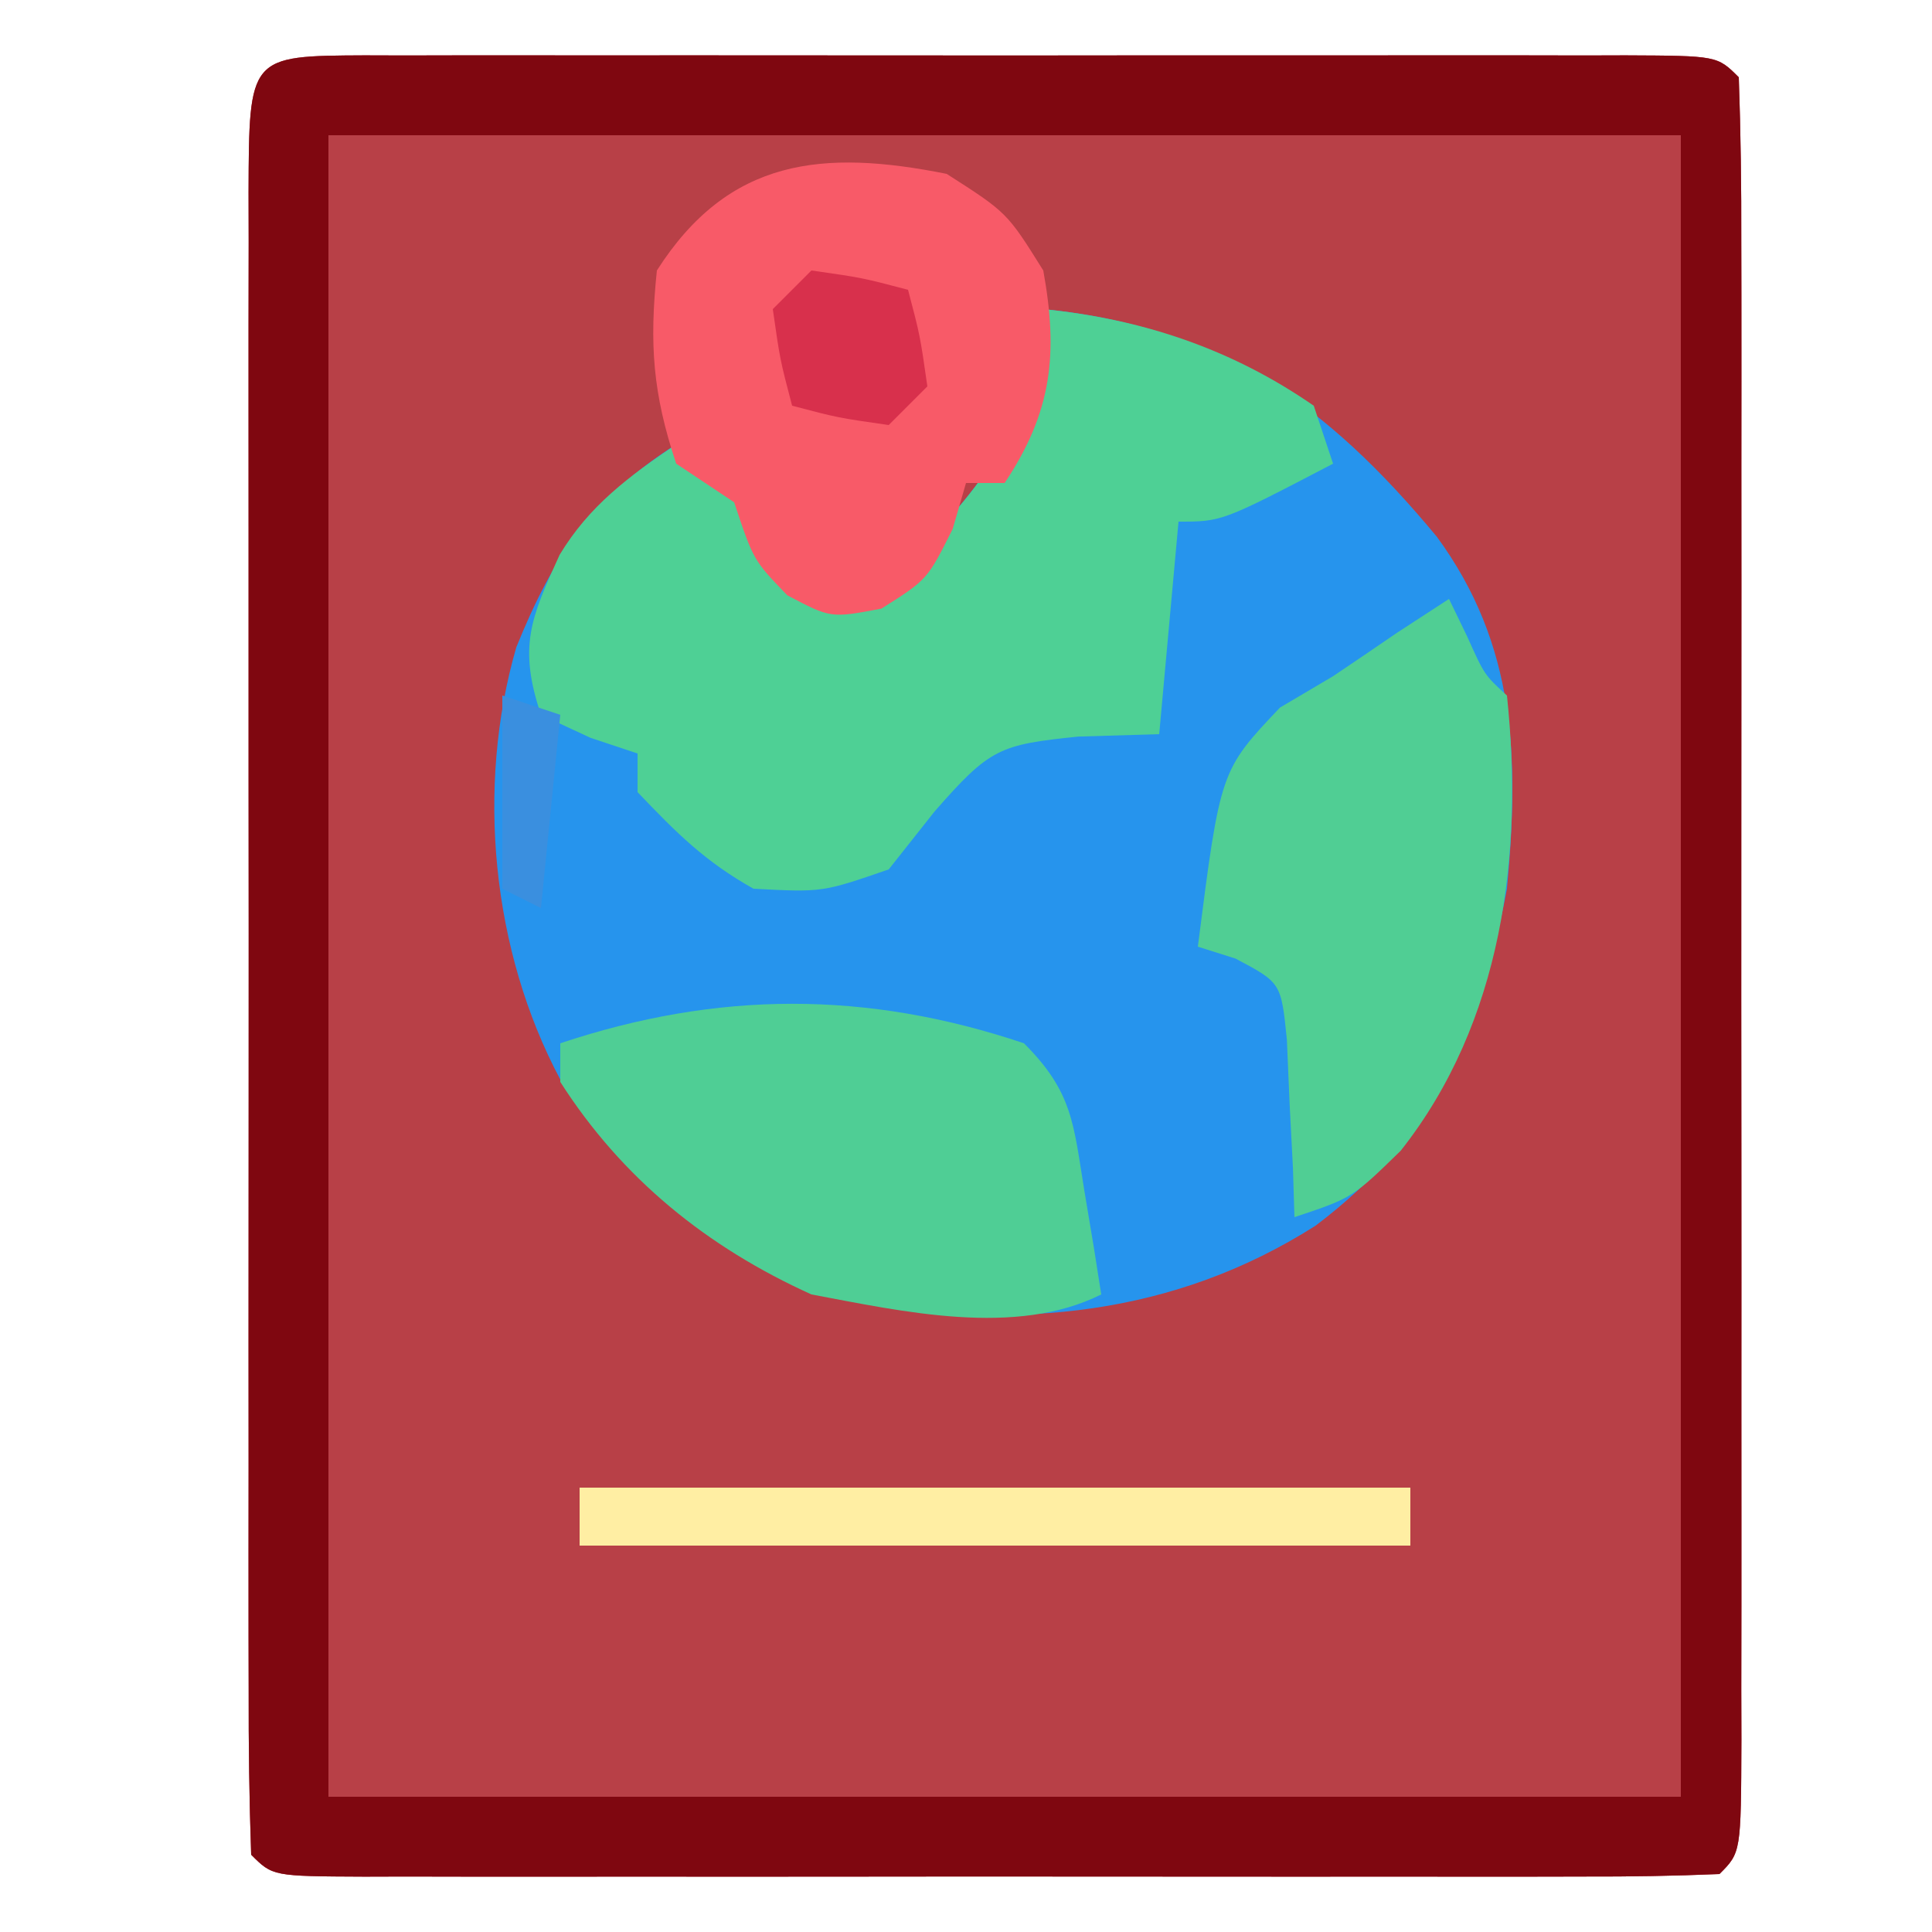
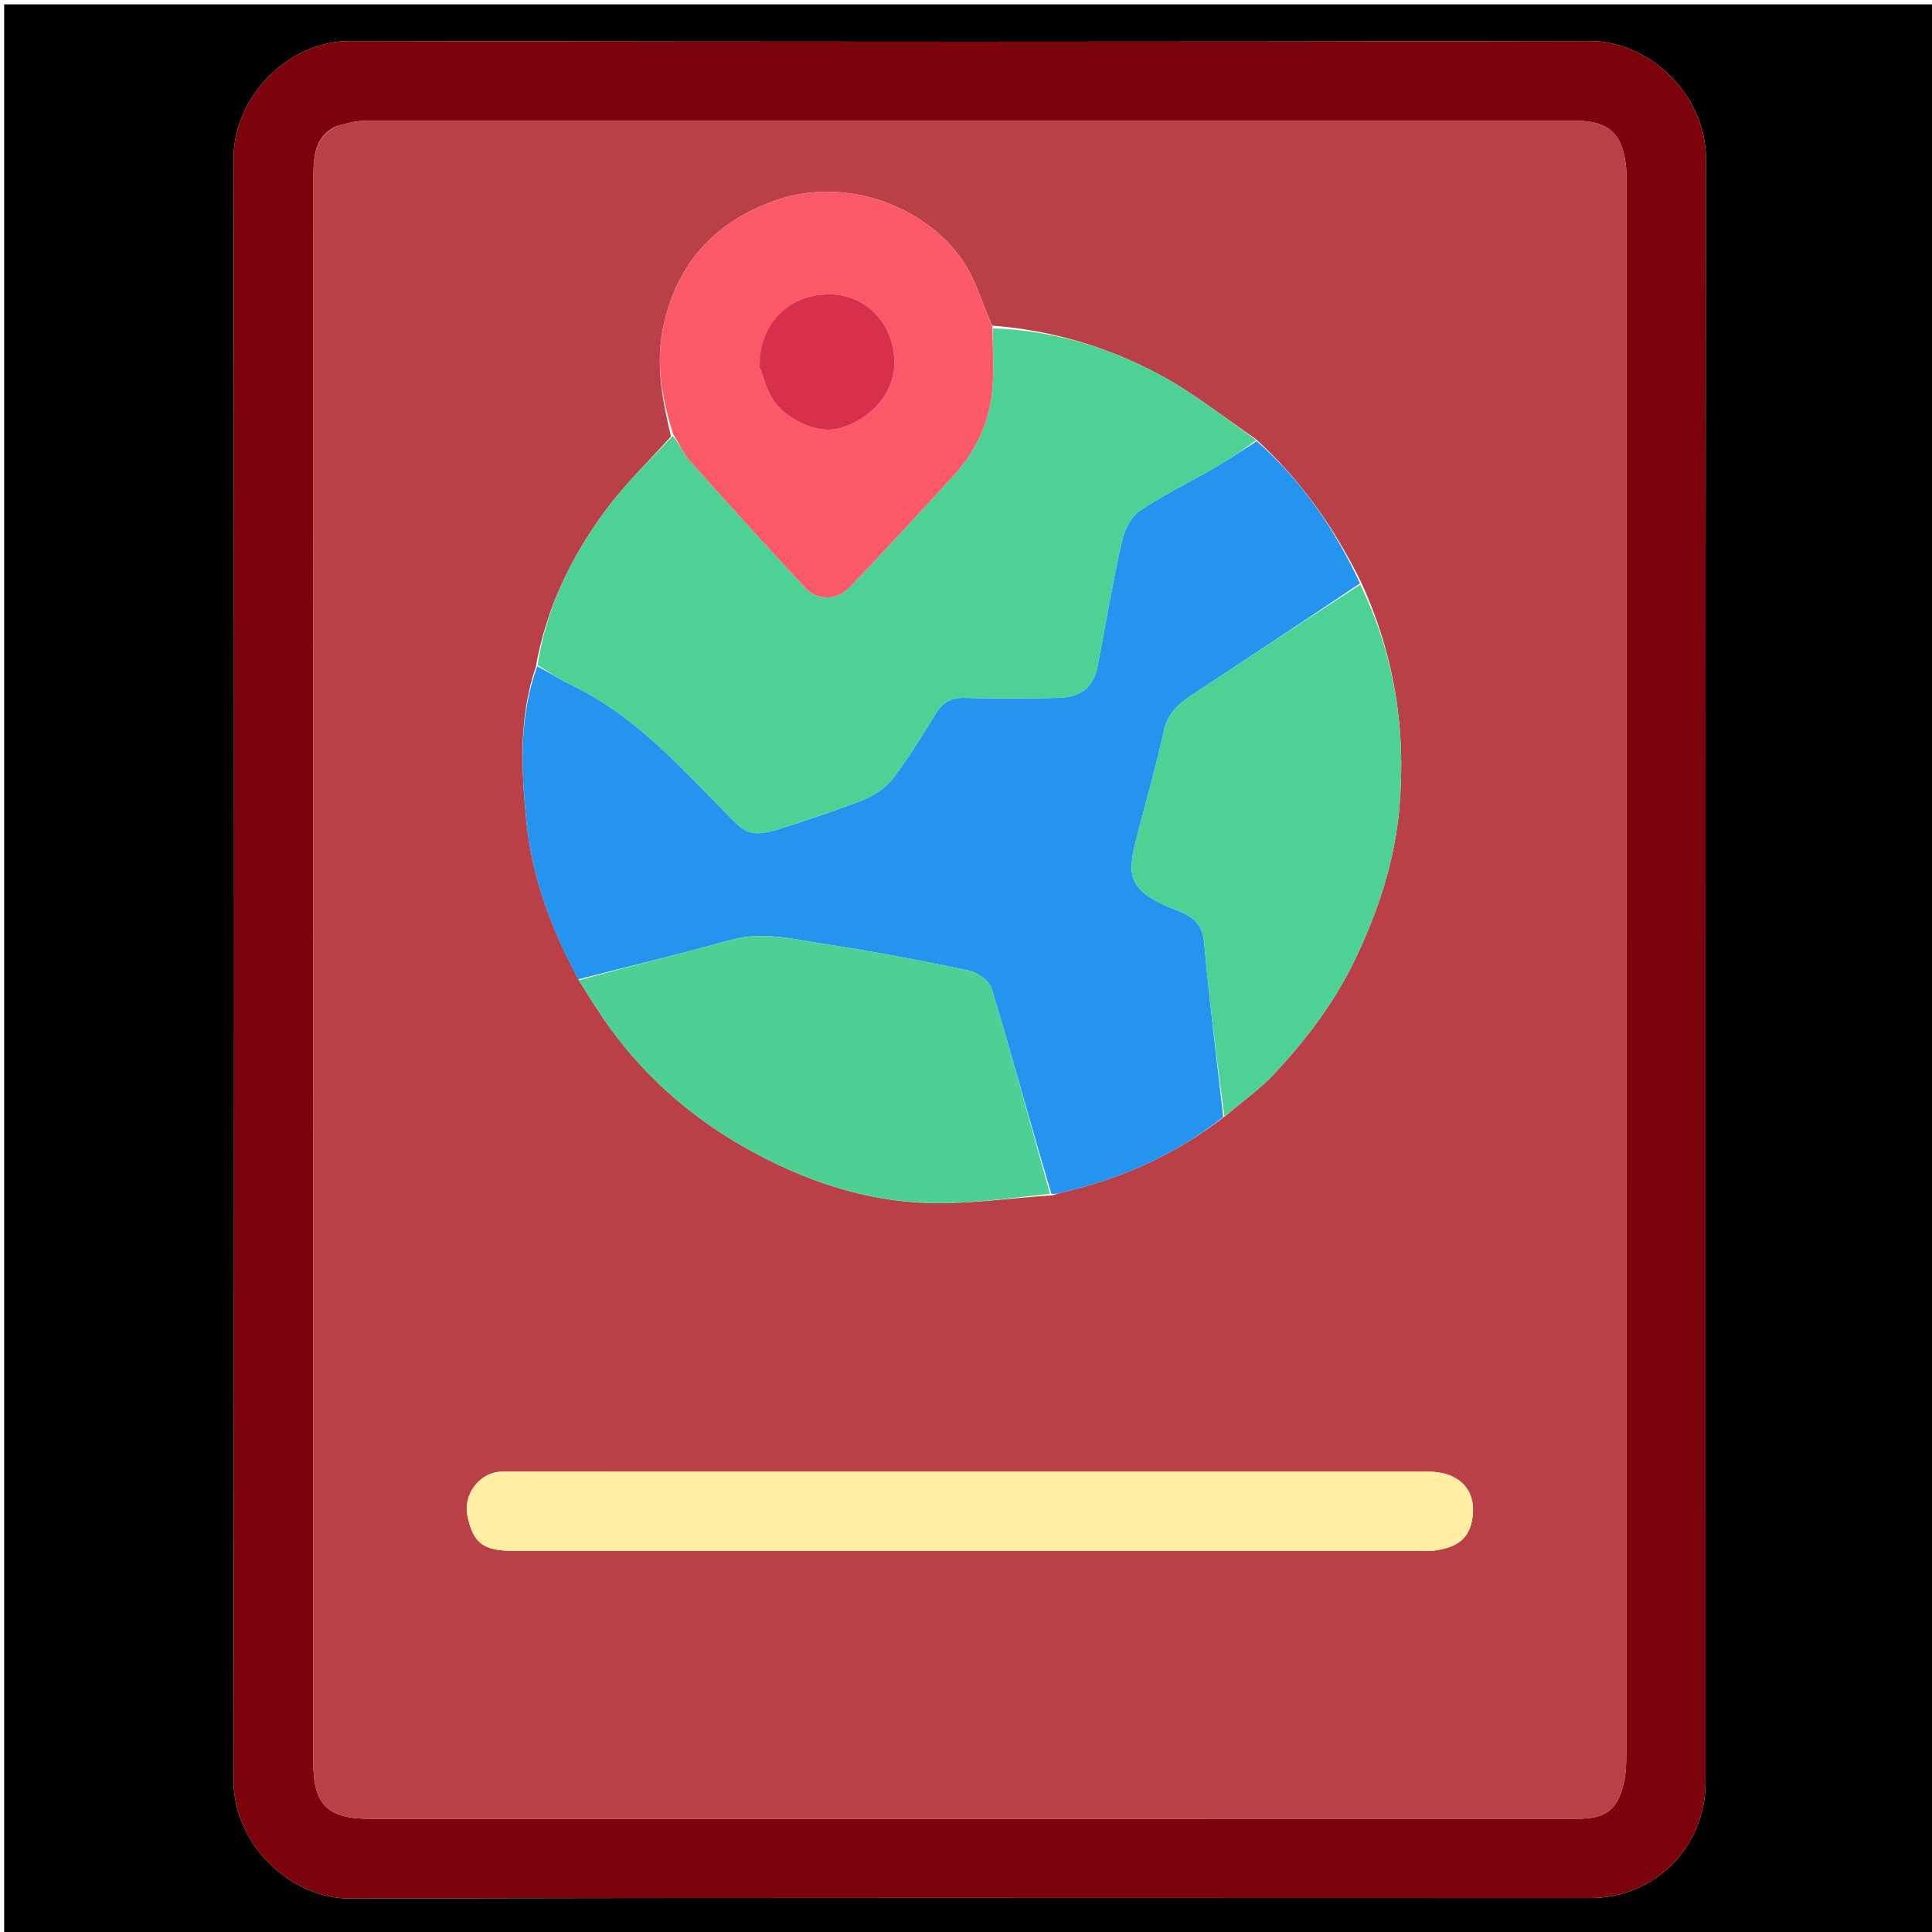
- <svg xmlns="http://www.w3.org/2000/svg" version="1.1" width="100" height="100">
-   <path d="M0 0 C1.044 0.003 1.044 0.003 2.11 0.006 C2.84 0.004 3.57 0.003 4.322 0.001 C6.747 -0.004 9.171 -0.001 11.596 0.003 C13.274 0.002 14.951 0.001 16.629 -0 C20.15 -0.002 23.67 0 27.191 0.005 C31.714 0.011 36.237 0.008 40.76 0.002 C44.226 -0.002 47.692 -0.001 51.158 0.002 C52.826 0.002 54.494 0.002 56.162 -0.001 C58.49 -0.003 60.817 0.001 63.145 0.006 C63.841 0.004 64.537 0.002 65.254 0 C70.013 0.021 70.013 0.021 71.127 1.136 C71.228 3.991 71.263 6.822 71.256 9.678 C71.259 11.022 71.259 11.022 71.262 12.393 C71.266 15.37 71.263 18.346 71.26 21.323 C71.261 23.382 71.262 25.441 71.263 27.5 C71.264 31.821 71.262 36.142 71.257 40.463 C71.252 46.015 71.255 51.567 71.261 57.119 C71.265 61.372 71.264 65.626 71.261 69.879 C71.26 71.927 71.261 73.975 71.263 76.022 C71.266 78.879 71.262 81.736 71.256 84.593 C71.259 85.448 71.261 86.303 71.263 87.184 C71.241 93.021 71.241 93.021 70.127 94.136 C67.79 94.236 65.482 94.272 63.145 94.265 C62.415 94.267 61.685 94.268 60.932 94.27 C58.508 94.275 56.083 94.272 53.658 94.268 C51.981 94.269 50.303 94.27 48.625 94.271 C45.105 94.273 41.584 94.271 38.063 94.266 C33.54 94.26 29.017 94.263 24.494 94.269 C21.028 94.273 17.562 94.272 14.097 94.269 C12.428 94.269 10.76 94.27 9.092 94.272 C6.764 94.274 4.437 94.271 2.11 94.265 C1.413 94.267 0.717 94.269 0 94.271 C-4.759 94.25 -4.759 94.25 -5.873 93.136 C-5.973 90.28 -6.009 87.449 -6.002 84.593 C-6.004 83.697 -6.006 82.801 -6.008 81.878 C-6.012 78.901 -6.009 75.925 -6.006 72.948 C-6.006 70.889 -6.007 68.83 -6.009 66.772 C-6.01 62.45 -6.008 58.129 -6.003 53.808 C-5.998 48.256 -6.001 42.704 -6.007 37.152 C-6.01 32.899 -6.009 28.645 -6.007 24.392 C-6.006 22.344 -6.007 20.297 -6.009 18.249 C-6.012 15.392 -6.008 12.535 -6.002 9.678 C-6.004 8.823 -6.006 7.968 -6.008 7.087 C-5.983 0.027 -5.983 0.027 0 0 Z " fill="#B84047" transform="translate(18.87291,2.864471)" />
-   <path d="M0 0 C9.059 0.906 14.646 4.878 20.367 11.777 C24.487 17.385 24.633 23.27 24 30 C22.613 37.368 20.242 42.794 14.098 47.438 C6.776 52.098 -1.345 52.861 -9.812 51.375 C-16.475 49.556 -21.243 45.609 -25 39.875 C-28.554 33.211 -29.372 24.74 -27.277 17.504 C-25.369 12.798 -23.385 9.801 -19 7 C-15.125 9.625 -15.125 9.625 -14 13 C-11.496 14.219 -11.496 14.219 -9 15 C-4.148 10.321 -0.646 6.942 0 0 Z " fill="#2694ED" transform="translate(54,16)" />
-   <path d="M0 0 C1.044 0.003 1.044 0.003 2.11 0.006 C2.84 0.004 3.57 0.003 4.322 0.001 C6.747 -0.004 9.171 -0.001 11.596 0.003 C13.274 0.002 14.951 0.001 16.629 -0 C20.15 -0.002 23.67 0 27.191 0.005 C31.714 0.011 36.237 0.008 40.76 0.002 C44.226 -0.002 47.692 -0.001 51.158 0.002 C52.826 0.002 54.494 0.002 56.162 -0.001 C58.49 -0.003 60.817 0.001 63.145 0.006 C63.841 0.004 64.537 0.002 65.254 0 C70.013 0.021 70.013 0.021 71.127 1.136 C71.228 3.991 71.263 6.822 71.256 9.678 C71.259 11.022 71.259 11.022 71.262 12.393 C71.266 15.37 71.263 18.346 71.26 21.323 C71.261 23.382 71.262 25.441 71.263 27.5 C71.264 31.821 71.262 36.142 71.257 40.463 C71.252 46.015 71.255 51.567 71.261 57.119 C71.265 61.372 71.264 65.626 71.261 69.879 C71.26 71.927 71.261 73.975 71.263 76.022 C71.266 78.879 71.262 81.736 71.256 84.593 C71.259 85.448 71.261 86.303 71.263 87.184 C71.241 93.021 71.241 93.021 70.127 94.136 C67.79 94.236 65.482 94.272 63.145 94.265 C62.415 94.267 61.685 94.268 60.932 94.27 C58.508 94.275 56.083 94.272 53.658 94.268 C51.981 94.269 50.303 94.27 48.625 94.271 C45.105 94.273 41.584 94.271 38.063 94.266 C33.54 94.26 29.017 94.263 24.494 94.269 C21.028 94.273 17.562 94.272 14.097 94.269 C12.428 94.269 10.76 94.27 9.092 94.272 C6.764 94.274 4.437 94.271 2.11 94.265 C1.413 94.267 0.717 94.269 0 94.271 C-4.759 94.25 -4.759 94.25 -5.873 93.136 C-5.973 90.28 -6.009 87.449 -6.002 84.593 C-6.004 83.697 -6.006 82.801 -6.008 81.878 C-6.012 78.901 -6.009 75.925 -6.006 72.948 C-6.006 70.889 -6.007 68.83 -6.009 66.772 C-6.01 62.45 -6.008 58.129 -6.003 53.808 C-5.998 48.256 -6.001 42.704 -6.007 37.152 C-6.01 32.899 -6.009 28.645 -6.007 24.392 C-6.006 22.344 -6.007 20.297 -6.009 18.249 C-6.012 15.392 -6.008 12.535 -6.002 9.678 C-6.004 8.823 -6.006 7.968 -6.008 7.087 C-5.983 0.027 -5.983 0.027 0 0 Z M-1.873 4.136 C-1.873 32.516 -1.873 60.896 -1.873 90.136 C21.227 90.136 44.327 90.136 68.127 90.136 C68.127 61.756 68.127 33.376 68.127 4.136 C45.027 4.136 21.927 4.136 -1.873 4.136 Z " fill="#7F0710" transform="translate(18.87291,2.864471)" />
-   <path d="M0 0 C5.131 0.513 9.748 2.057 14 5 C14.495 6.485 14.495 6.485 15 8 C9.25 11 9.25 11 7 11 C6.67 14.63 6.34 18.26 6 22 C4.618 22.041 3.236 22.082 1.812 22.125 C-2.265 22.545 -2.757 22.722 -5.625 26 C-6.409 26.99 -7.192 27.98 -8 29 C-11.438 30.188 -11.438 30.188 -15 30 C-17.515 28.588 -18.965 27.134 -21 25 C-21 24.34 -21 23.68 -21 23 C-21.804 22.732 -22.609 22.464 -23.438 22.188 C-24.283 21.796 -25.129 21.404 -26 21 C-27.177 17.47 -26.543 16.029 -25.035 12.719 C-23.498 10.167 -21.44 8.649 -19 7 C-15.125 9.625 -15.125 9.625 -14 13 C-11.496 14.219 -11.496 14.219 -9 15 C-4.148 10.321 -0.646 6.942 0 0 Z " fill="#4ED095" transform="translate(54,16)" />
-   <path d="M0 0 C3.125 2 3.125 2 5 5 C5.777 9.292 5.467 12.299 3 16 C2.34 16 1.68 16 1 16 C0.773 16.784 0.546 17.567 0.312 18.375 C-1 21 -1 21 -3.375 22.5 C-6 23 -6 23 -8.25 21.812 C-10 20 -10 20 -11 17 C-11.99 16.34 -12.98 15.68 -14 15 C-15.213 11.362 -15.395 8.823 -15 5 C-11.278 -0.831 -6.395 -1.279 0 0 Z " fill="#F85A68" transform="translate(49,9)" />
-   <path d="M0 0 C0.309 0.639 0.619 1.279 0.938 1.938 C1.835 3.936 1.835 3.936 3 5 C3.867 13.249 2.757 21.907 -2.5 28.562 C-5 31 -5 31 -8 32 C-8.039 30.735 -8.039 30.735 -8.078 29.445 C-8.163 27.802 -8.163 27.802 -8.25 26.125 C-8.296 25.034 -8.343 23.944 -8.391 22.82 C-8.688 19.867 -8.688 19.867 -11.047 18.617 C-11.691 18.414 -12.336 18.21 -13 18 C-11.834 8.88 -11.834 8.88 -8.75 5.625 C-7.843 5.089 -6.935 4.553 -6 4 C-4.893 3.255 -3.788 2.505 -2.688 1.75 C-1.801 1.173 -0.914 0.595 0 0 Z " fill="#50CE94" transform="translate(75,31)" />
-   <path d="M0 0 C2.525 2.525 2.557 4.138 3.125 7.625 C3.293 8.628 3.46 9.631 3.633 10.664 C3.754 11.435 3.875 12.206 4 13 C-0.44 15.22 -6.283 13.882 -11 13 C-16.383 10.564 -20.798 7.011 -24 2 C-24 1.34 -24 0.68 -24 0 C-15.875 -2.708 -8.162 -2.743 0 0 Z " fill="#4FCE95" transform="translate(53,54)" />
-   <path d="M0 0 C14.19 0 28.38 0 43 0 C43 0.99 43 1.98 43 3 C28.81 3 14.62 3 0 3 C0 2.01 0 1.02 0 0 Z " fill="#FFEEA3" transform="translate(30,77)" />
-   <path d="M0 0 C2.625 0.375 2.625 0.375 5 1 C5.625 3.375 5.625 3.375 6 6 C5.34 6.66 4.68 7.32 4 8 C1.375 7.625 1.375 7.625 -1 7 C-1.625 4.625 -1.625 4.625 -2 2 C-1.34 1.34 -0.68 0.68 0 0 Z " fill="#D8304C" transform="translate(42,14)" />
-   <path d="M0 0 C0.99 0.33 1.98 0.66 3 1 C2.67 4.3 2.34 7.6 2 11 C1.34 10.67 0.68 10.34 0 10 C0 6.7 0 3.4 0 0 Z " fill="#3A8FDF" transform="translate(26,36)" />
+ <svg xmlns="http://www.w3.org/2000/svg" version="1.1" id="Layer_1" x="0px" y="0px" width="100%" viewBox="0 0 512 512" enable-background="new 0 0 512 512" xml:space="preserve">
+   <path fill="#000000" opacity="1" stroke="none" d=" M513,172   C513,285.972 513,399.445 513,512.958   C342.403,512.958 171.805,512.958 1.104,512.958   C1.104,342.444 1.104,171.889 1.104,1.167   C171.667,1.167 342.333,1.167 513,1.167   C513,57.861 513,114.681 513,172  M397.5,503   C405.499,503 413.497,503.008 421.496,502.998   C438.556,502.977 451.988,489.52 451.99,472.313   C452.006,328.838 451.936,185.363 452.086,41.888   C452.103,25.642 437.626,10.832 421.197,10.87   C311.716,11.121 202.235,11.118 92.754,10.873   C76.373,10.836 61.893,25.646 61.91,41.937   C62.066,185.245 62.077,328.554 61.896,471.862   C61.875,488.277 76.387,503.197 93.053,503.148   C194.201,502.851 295.351,503 397.5,503  z" />
+   <path fill="#7C030C" opacity="1" stroke="none" d=" M397,503   C295.351,503 194.201,502.851 93.053,503.148   C76.387,503.197 61.875,488.277 61.896,471.862   C62.077,328.554 62.066,185.245 61.91,41.937   C61.893,25.646 76.373,10.836 92.754,10.873   C202.235,11.118 311.716,11.121 421.197,10.87   C437.626,10.832 452.103,25.642 452.086,41.888   C451.936,185.363 452.006,328.838 451.99,472.313   C451.988,489.52 438.556,502.977 421.496,502.998   C413.497,503.008 405.499,503 397,503  M89.214,33.389   C83.272,36.174 83.069,41.767 83.066,47.032   C82.987,187.008 82.995,326.984 83.019,466.961   C83.021,478.263 86.821,481.997 97.945,481.998   C160.934,482.002 223.924,482 286.913,482   C330.572,482 374.231,482.01 417.891,481.987   C425.735,481.983 428.764,479.604 430.413,472.048   C430.903,469.805 430.977,467.436 430.977,465.125   C431.002,326.315 431,187.505 430.997,48.696   C430.997,47.196 431.071,45.685 430.917,44.199   C430.018,35.476 426.306,32.012 417.711,32.011   C310.563,31.997 203.414,31.996 96.266,32.046   C94.161,32.047 92.056,32.697 89.214,33.389  z" />
+   <path fill="#B94047" opacity="1" stroke="none" d=" M89.582,33.216   C92.056,32.697 94.161,32.047 96.266,32.046   C203.414,31.996 310.563,31.997 417.711,32.011   C426.306,32.012 430.018,35.476 430.917,44.199   C431.071,45.685 430.997,47.196 430.997,48.696   C431,187.505 431.002,326.315 430.977,465.125   C430.977,467.436 430.903,469.805 430.413,472.048   C428.764,479.604 425.735,481.983 417.891,481.987   C374.231,482.01 330.572,482 286.913,482   C223.924,482 160.934,482.002 97.945,481.998   C86.821,481.997 83.021,478.263 83.019,466.961   C82.995,326.984 82.987,187.008 83.066,47.032   C83.069,41.767 83.272,36.174 89.582,33.216  M177.83,115.668   C172.014,122.157 165.657,128.246 160.503,135.224   C151.482,147.436 144.807,160.909 141.964,176.832   C137.419,190.21 138.161,204.055 139.501,217.66   C140.96,232.464 146.157,246.395 153.566,260.032   C155.683,263.35 157.704,266.732 159.932,269.973   C169.742,284.246 182.378,295.579 197.349,304.058   C212.581,312.685 229.016,318.418 246.651,318.821   C257.185,319.062 267.759,317.521 279.06,316.744   C279.844,316.5 280.616,316.204 281.413,316.021   C297.101,312.414 311.485,306.027 324.778,295.688   C329.168,291.948 333.97,288.589 337.864,284.389   C346.349,275.236 353.814,265.434 359.273,253.923   C365.284,241.249 369.585,228.186 370.825,214.401   C372.676,193.816 369.671,173.781 360.669,154.197   C353.713,140.106 344.918,127.378 332.75,116.313   C324.349,110.61 316.347,104.165 307.454,99.377   C293.739,91.993 278.924,87.527 262.915,86.286   C260.303,80.411 258.522,73.958 254.919,68.772   C245.141,54.701 224.236,46.624 205.722,53.049   C189.863,58.553 179.835,69.231 175.983,85.603   C173.621,95.644 175.339,105.406 177.83,115.668  M140.547,390   C137.883,390.002 135.211,389.878 132.555,390.033   C126.911,390.363 122.697,396.157 123.893,401.782   C125.42,408.964 128.076,410.996 136.054,410.997   C216.328,411.002 296.603,411 376.878,410.999   C377.877,410.999 378.893,411.107 379.873,410.966   C384.625,410.279 388.808,408.887 390.008,403.34   C391.737,395.344 387.174,390.008 378.361,390.007   C299.418,389.996 220.476,390 140.547,390  z" />
+   <path fill="#2594EF" opacity="1" stroke="none" d=" M324.167,296.003   C311.485,306.027 297.101,312.414 281.413,316.021   C280.616,316.204 279.844,316.5 278.622,316.362   C273.117,297.938 268.2,279.852 262.781,261.917   C262.156,259.849 258.943,257.661 256.587,257.168   C243.923,254.514 231.19,252.122 218.402,250.157   C210.27,248.907 202.166,246.736 193.721,249.084   C180.293,252.817 166.733,256.078 153.229,259.54   C146.157,246.395 140.96,232.464 139.501,217.66   C138.161,204.055 137.419,190.21 142.358,176.618   C145.446,178.034 148.019,179.923 150.854,181.253   C167.099,188.875 178.969,201.751 191.2,214.279   C198.068,221.313 198.47,222.396 209.008,218.904   C215.776,216.661 222.583,214.478 229.174,211.783   C231.945,210.65 234.79,208.711 236.577,206.359   C240.682,200.957 244.286,195.156 247.835,189.358   C249.671,186.36 251.823,184.851 255.475,184.94   C263.631,185.138 271.798,185.094 279.957,184.955   C286.596,184.841 289.799,182.195 290.912,176.346   C292.99,165.427 294.845,154.459 297.27,143.618   C297.937,140.634 299.627,137.057 301.998,135.433   C308.269,131.14 315.21,127.838 321.805,124.004   C325.635,121.779 329.312,119.29 333.058,116.92   C344.918,127.378 353.713,140.106 360.411,154.602   C345.482,164.66 330.797,174.29 316.151,183.981   C312.548,186.365 309.425,188.941 308.407,193.73   C306.548,202.471 304.045,211.074 301.809,219.734   C298.87,231.115 297.44,235.713 311.761,241.185   C315.315,242.543 318.623,244.444 319.075,249.513   C320.46,265.037 322.426,280.51 324.167,296.003  z" />
+   <path fill="#4ED195" opacity="1" stroke="none" d=" M332.904,116.616   C329.312,119.29 325.635,121.779 321.805,124.004   C315.21,127.838 308.269,131.14 301.998,135.433   C299.627,137.057 297.937,140.634 297.27,143.618   C294.845,154.459 292.99,165.427 290.912,176.346   C289.799,182.195 286.596,184.841 279.957,184.955   C271.798,185.094 263.631,185.138 255.475,184.94   C251.823,184.851 249.671,186.36 247.835,189.358   C244.286,195.156 240.682,200.957 236.577,206.359   C234.79,208.711 231.945,210.65 229.174,211.783   C222.583,214.478 215.776,216.661 209.008,218.904   C198.47,222.396 198.068,221.313 191.2,214.279   C178.969,201.751 167.099,188.875 150.854,181.253   C148.019,179.923 145.446,178.034 142.459,176.245   C144.807,160.909 151.482,147.436 160.503,135.224   C165.657,128.246 172.014,122.157 178.29,115.526   C180.083,117.644 181.088,120.197 182.801,122.119   C192.882,133.427 203.055,144.655 213.359,155.76   C216.567,159.218 221.73,159.214 225.176,155.619   C234.516,145.877 243.659,135.944 252.77,125.985   C258.126,120.129 261.617,113.106 262.729,105.344   C263.589,99.338 263.06,93.134 263.149,87.017   C278.924,87.527 293.739,91.993 307.454,99.377   C316.347,104.165 324.349,110.61 332.904,116.616  z" />
+   <path fill="#4ED195" opacity="1" stroke="none" d=" M324.472,295.845   C322.426,280.51 320.46,265.037 319.075,249.513   C318.623,244.444 315.315,242.543 311.761,241.185   C297.44,235.713 298.87,231.115 301.809,219.734   C304.045,211.074 306.548,202.471 308.407,193.73   C309.425,188.941 312.548,186.365 316.151,183.981   C330.797,174.29 345.482,164.66 360.495,154.932   C369.671,173.781 372.676,193.816 370.825,214.401   C369.585,228.186 365.284,241.249 359.273,253.923   C353.814,265.434 346.349,275.236 337.864,284.389   C333.97,288.589 329.168,291.948 324.472,295.845  z" />
+   <path fill="#4ED095" opacity="1" stroke="none" d=" M153.398,259.786   C166.733,256.078 180.293,252.817 193.721,249.084   C202.166,246.736 210.27,248.907 218.402,250.157   C231.19,252.122 243.923,254.514 256.587,257.168   C258.943,257.661 262.156,259.849 262.781,261.917   C268.2,279.852 273.117,297.938 278.249,316.38   C267.759,317.521 257.185,319.062 246.651,318.821   C229.016,318.418 212.581,312.685 197.349,304.058   C182.378,295.579 169.742,284.246 159.932,269.973   C157.704,266.732 155.683,263.35 153.398,259.786  z" />
+   <path fill="#FB5968" opacity="1" stroke="none" d=" M263.032,86.651   C263.06,93.134 263.589,99.338 262.729,105.344   C261.617,113.106 258.126,120.129 252.77,125.985   C243.659,135.944 234.516,145.877 225.176,155.619   C221.73,159.214 216.567,159.218 213.359,155.76   C203.055,144.655 192.882,133.427 182.801,122.119   C181.088,120.197 180.083,117.644 178.451,115.23   C175.339,105.406 173.621,95.644 175.983,85.603   C179.835,69.231 189.863,58.553 205.722,53.049   C224.236,46.624 245.141,54.701 254.919,68.772   C258.522,73.958 260.303,80.411 263.032,86.651  M201.423,97.86   C202.393,100.315 203.095,102.921 204.385,105.194   C207.614,110.885 216.163,114.914 221.742,113.658   C230.019,111.794 236.516,104.83 236.972,97.333   C237.617,86.71 230.177,78.181 220.112,78.008   C208.997,77.816 201.04,85.858 201.423,97.86  z" />
+   <path fill="#FFEEA3" opacity="1" stroke="none" d=" M141.04,390   C220.476,390 299.418,389.996 378.361,390.007   C387.174,390.008 391.737,395.344 390.008,403.34   C388.808,408.887 384.625,410.279 379.873,410.966   C378.893,411.107 377.877,410.999 376.878,410.999   C296.603,411 216.328,411.002 136.054,410.997   C128.076,410.996 125.42,408.964 123.893,401.782   C122.697,396.157 126.911,390.363 132.555,390.033   C135.211,389.878 137.883,390.002 141.04,390  z" />
+   <path fill="#D8304C" opacity="1" stroke="none" d=" M201.341,97.46   C201.04,85.858 208.997,77.816 220.112,78.008   C230.177,78.181 237.617,86.71 236.972,97.333   C236.516,104.83 230.019,111.794 221.742,113.658   C216.163,114.914 207.614,110.885 204.385,105.194   C203.095,102.921 202.393,100.315 201.341,97.46  z" />
</svg>
